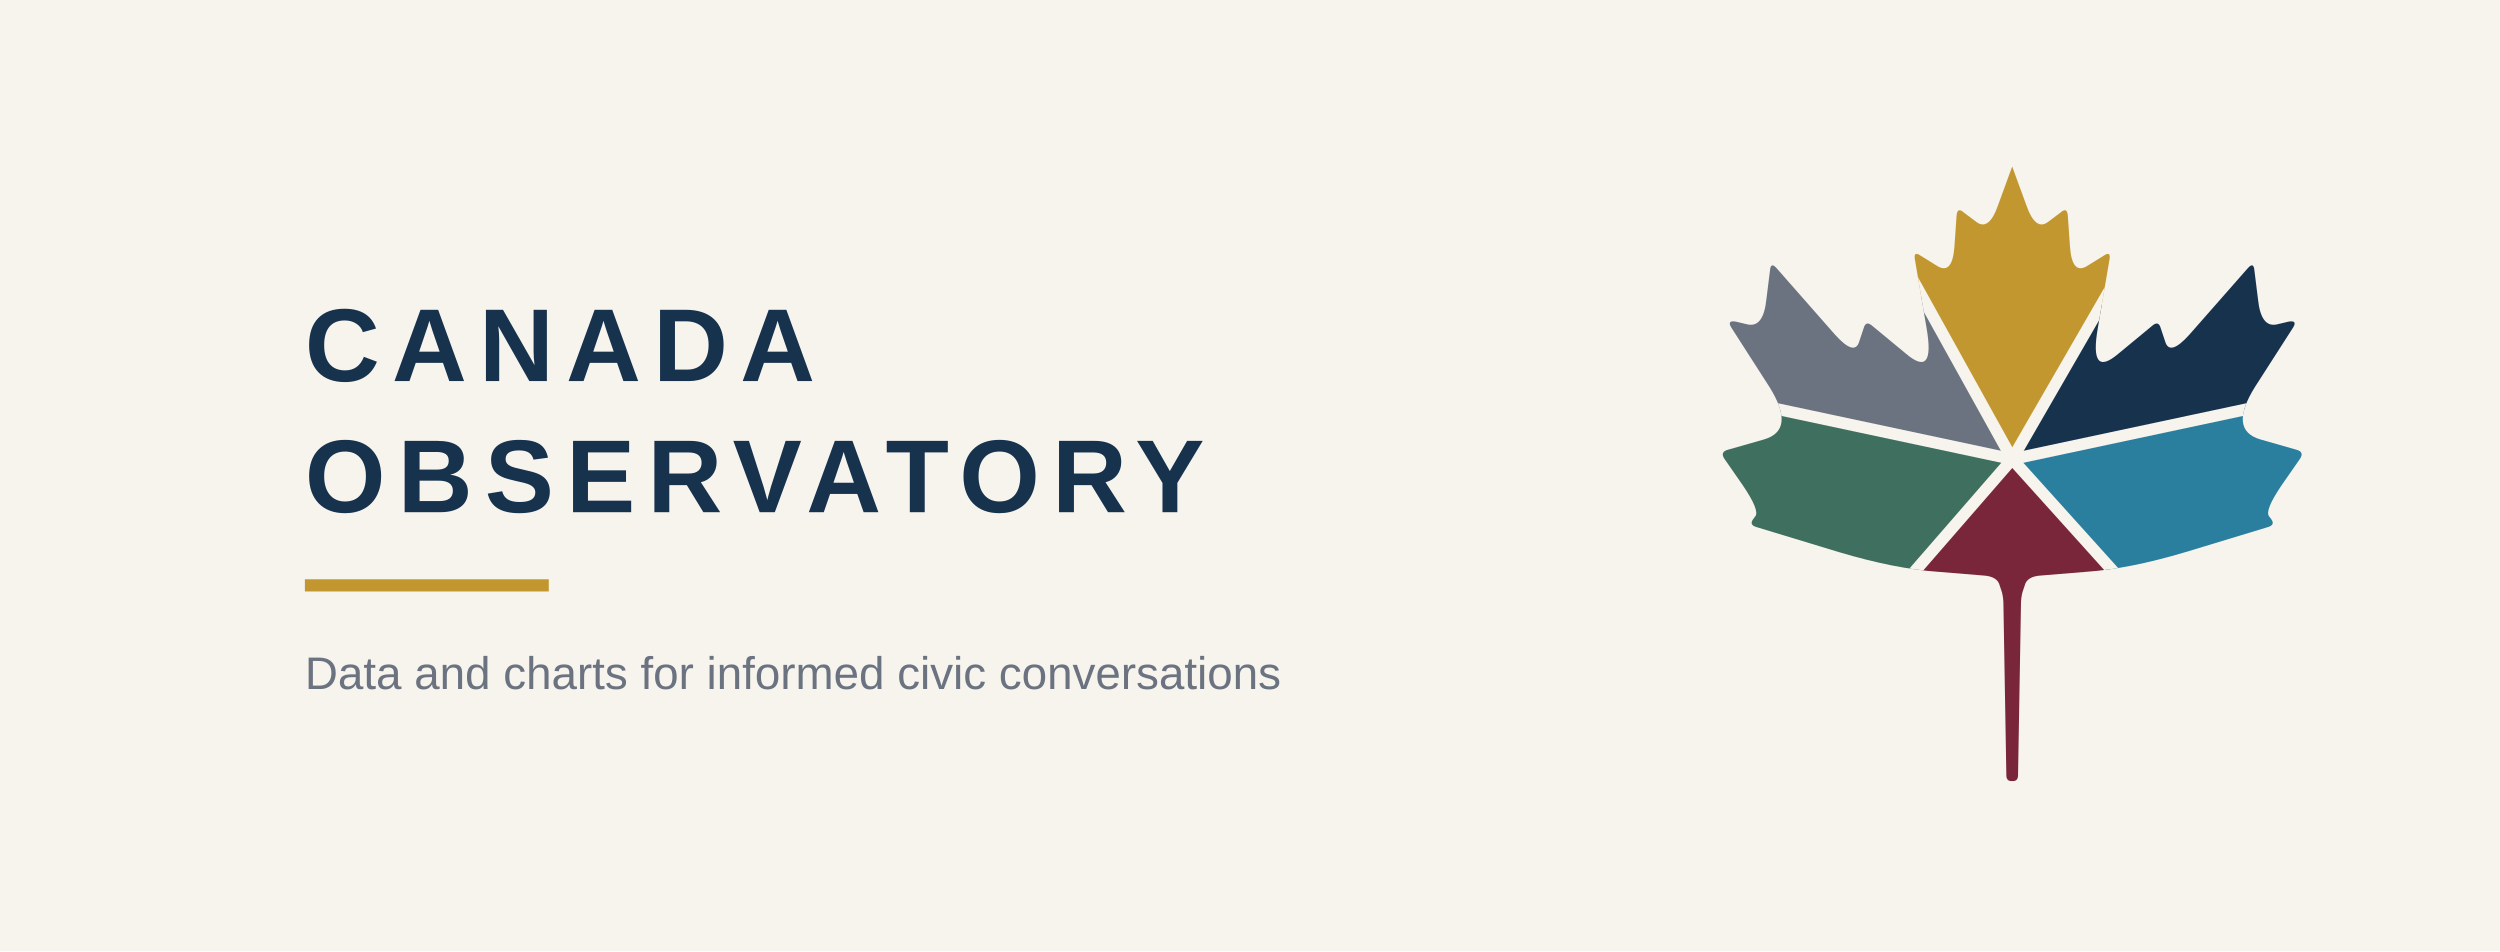
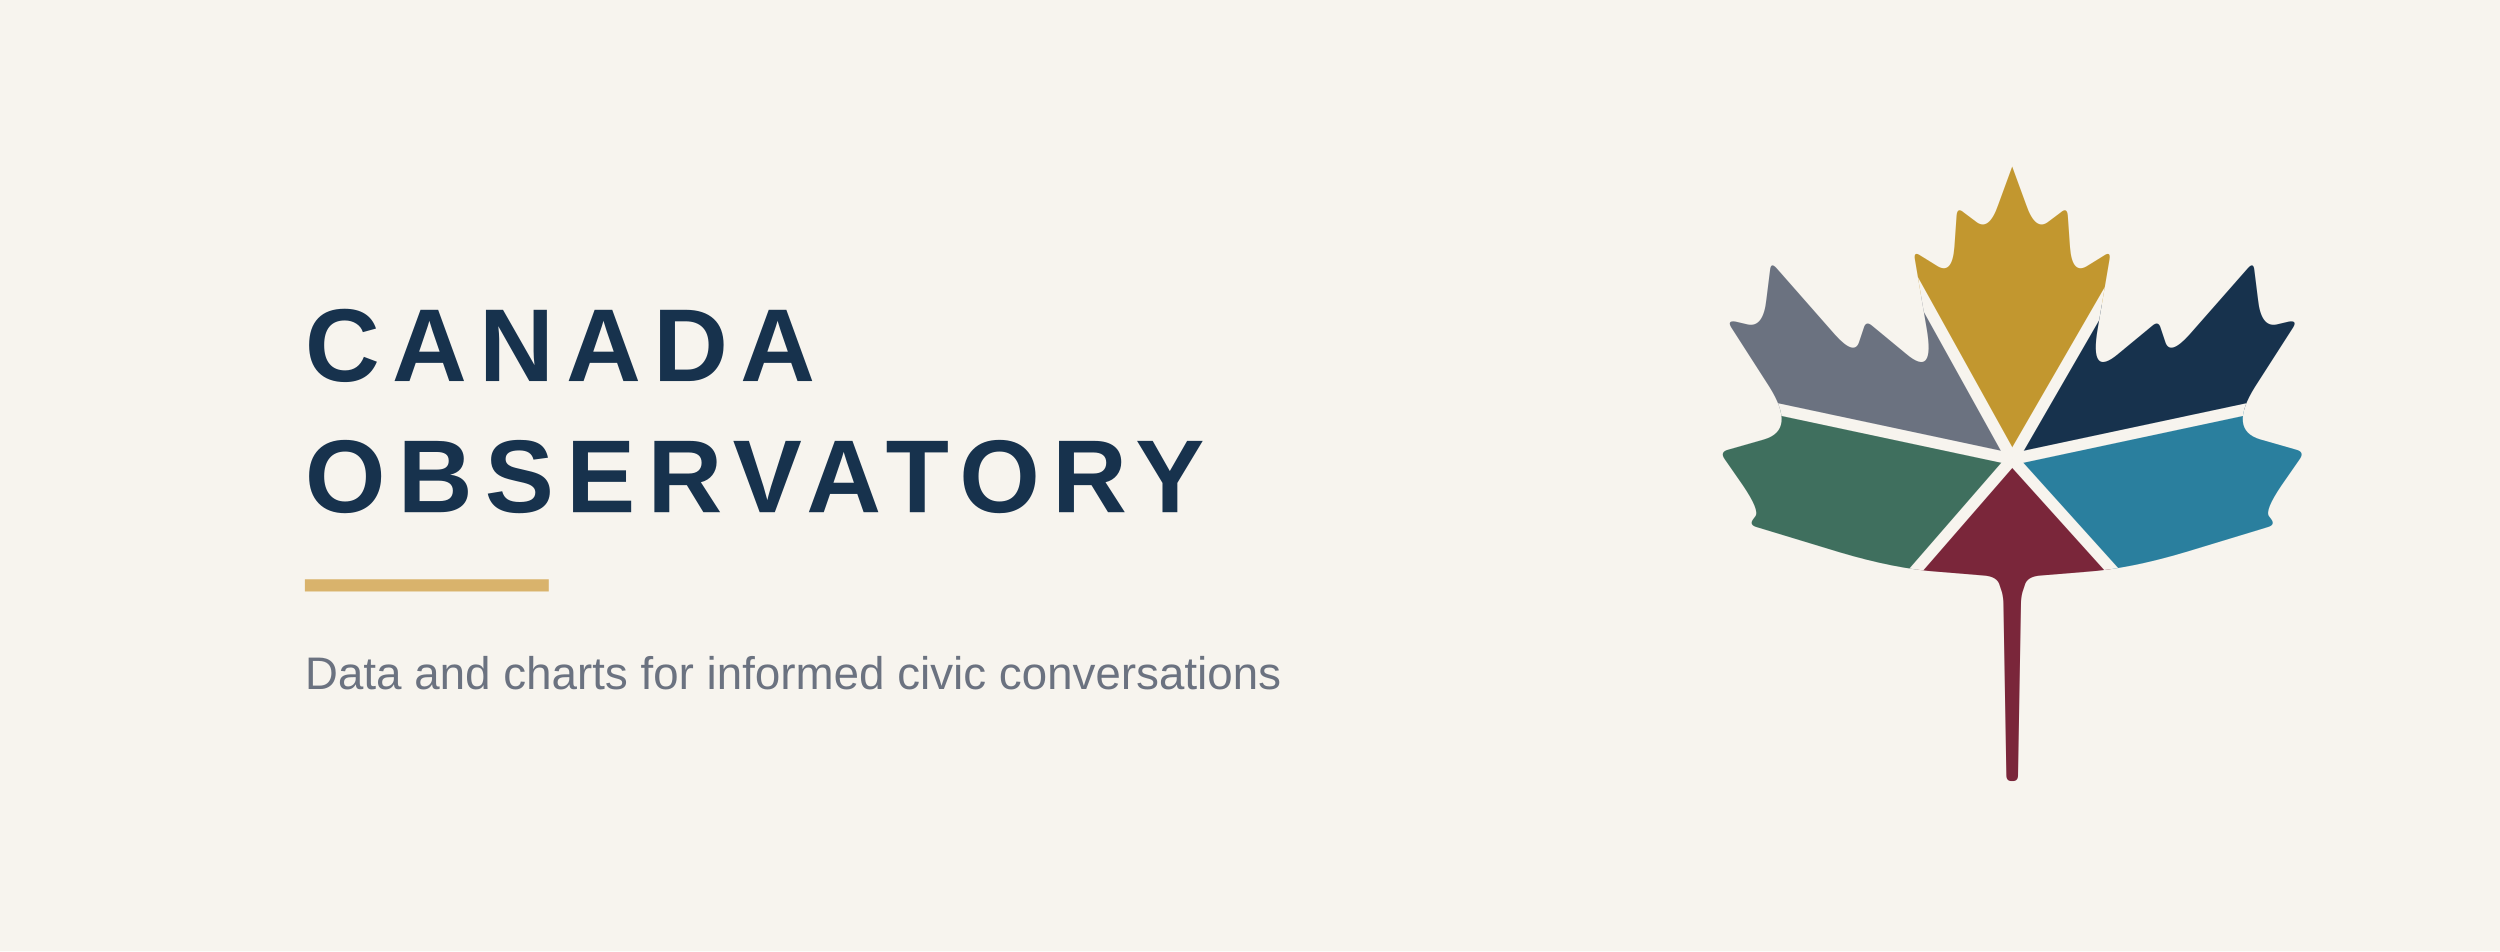
<svg xmlns="http://www.w3.org/2000/svg" viewBox="0 0 820 312">
  <rect x="0" y="0" width="820" height="312" fill="#F7F4EE" />
  <text x="100" y="125" font-family="'Radio Canada', 'Helvetica Neue', Arial, sans-serif" font-size="34" font-weight="700" letter-spacing="4" fill="#17324D">CANADA</text>
  <text x="100" y="168" font-family="'Radio Canada', 'Helvetica Neue', Arial, sans-serif" font-size="34" font-weight="700" letter-spacing="4" fill="#17324D">OBSERVATORY</text>
-   <rect x="100" y="190" width="80" height="4" fill="#C2972F" />
+   <rect x="100" y="190" width="80" height="4" fill="#D9B36C" />
  <text x="100" y="226" font-family="'Radio Canada', 'Helvetica Neue', Arial, sans-serif" font-size="15" fill="#6B7280">Data and charts for informed civic conversations</text>
  <g transform="translate(540,45) scale(2.4)">
    <defs>
      <path id="Lbc" d="M 50.0 4.0 Q 50.0 4.0 50.4 5.1 L 51.9 9.2 Q 53.2 13.0 55.0 11.5 L 56.6 10.3 Q 57.5 9.5 57.6 10.7 L 57.9 15.0 Q 58.2 19.0 60.4 17.5 L 62.5 16.2 Q 63.5 15.5 63.3 16.7 L 61.7 26.1 Q 60.5 33.0 64.5 29.6 L 69.1 25.8 Q 70.0 25.0 70.3 26.1 L 70.9 27.9 Q 71.5 30.0 74.2 27.0 L 82.2 17.9 Q 83.0 17.0 83.1 18.2 L 83.6 22.2 Q 84.0 26.0 86.1 25.6 L 87.8 25.2 Q 89.0 25.0 88.4 26.0 L 83.2 34.1 Q 79.5 40.0 83.9 41.3 L 88.8 42.7 Q 90.0 43.0 89.3 44.0 L 86.8 47.6 Q 84.5 51.0 85.1 51.8 L 85.4 52.2 Q 86.0 53.0 84.9 53.3 L 73.7 56.7 Q 66.0 59.0 60.1 59.4 L 54.0 59.9 Q 52.0 60.0 51.7 61.3 L 51.4 62.2 Q 51.2 63.0 51.2 63.8 L 50.8 87.2 Q 50.8 88.0 50.1 88.0 L 49.9 88.0 Q 49.2 88.0 49.2 87.2 L 48.8 63.8 Q 48.8 63.0 48.6 62.2 L 48.3 61.3 Q 48.0 60.0 46.0 59.9 L 39.9 59.4 Q 34.0 59.0 26.3 56.7 L 15.1 53.3 Q 14.0 53.0 14.6 52.2 L 14.9 51.8 Q 15.5 51.0 13.2 47.6 L 10.7 44.0 Q 10.0 43.0 11.2 42.7 L 16.1 41.3 Q 20.5 40.0 16.8 34.1 L 11.6 26.0 Q 11.0 25.0 12.2 25.2 L 13.9 25.6 Q 16.0 26.0 16.4 22.2 L 16.9 18.2 Q 17.0 17.0 17.8 17.9 L 25.8 27.0 Q 28.5 30.0 29.1 27.9 L 29.7 26.1 Q 30.0 25.0 30.9 25.8 L 35.5 29.6 Q 39.5 33.0 38.3 26.1 L 36.7 16.7 Q 36.5 15.5 37.5 16.2 L 39.6 17.5 Q 41.8 19.0 42.1 15.0 L 42.4 10.7 Q 42.5 9.5 43.4 10.3 L 45.0 11.5 Q 46.8 13.0 48.1 9.2 L 49.6 5.1 Q 50.0 4.0 50.0 4.0 Z" />
      <clipPath id="Cbc">
        <use href="#Lbc" />
      </clipPath>
    </defs>
    <g clip-path="url(#Cbc)">
      <path d="M 50 44 L 3.9 -39.1 L 97.5 -38.3 Z" fill="#C2972F" />
      <path d="M 50 44 L 97.5 -38.3 L 142.9 24.2 Z" fill="#17324D" />
      <path d="M 50 44 L 142.9 24.2 L 113.6 114.6 Z" fill="#2A7F9E" />
      <path d="M 50 44 L 113.6 114.6 L -12.3 115.7 Z" fill="#7A263A" />
      <path d="M 50 44 L -12.3 115.7 L -42.9 24.2 Z" fill="#3F6F5E" />
      <path d="M 50 44 L -42.9 24.2 L 3.9 -39.1 Z" fill="#6B7280" />
      <line x1="50" y1="44" x2="3.9" y2="-39.1" stroke="#F7F4EE" stroke-width="1.6" />
      <line x1="50" y1="44" x2="97.5" y2="-38.3" stroke="#F7F4EE" stroke-width="1.6" />
      <line x1="50" y1="44" x2="142.9" y2="24.2" stroke="#F7F4EE" stroke-width="1.6" />
      <line x1="50" y1="44" x2="113.6" y2="114.6" stroke="#F7F4EE" stroke-width="1.6" />
      <line x1="50" y1="44" x2="-12.3" y2="115.7" stroke="#F7F4EE" stroke-width="1.6" />
      <line x1="50" y1="44" x2="-42.9" y2="24.2" stroke="#F7F4EE" stroke-width="1.6" />
    </g>
  </g>
</svg>
